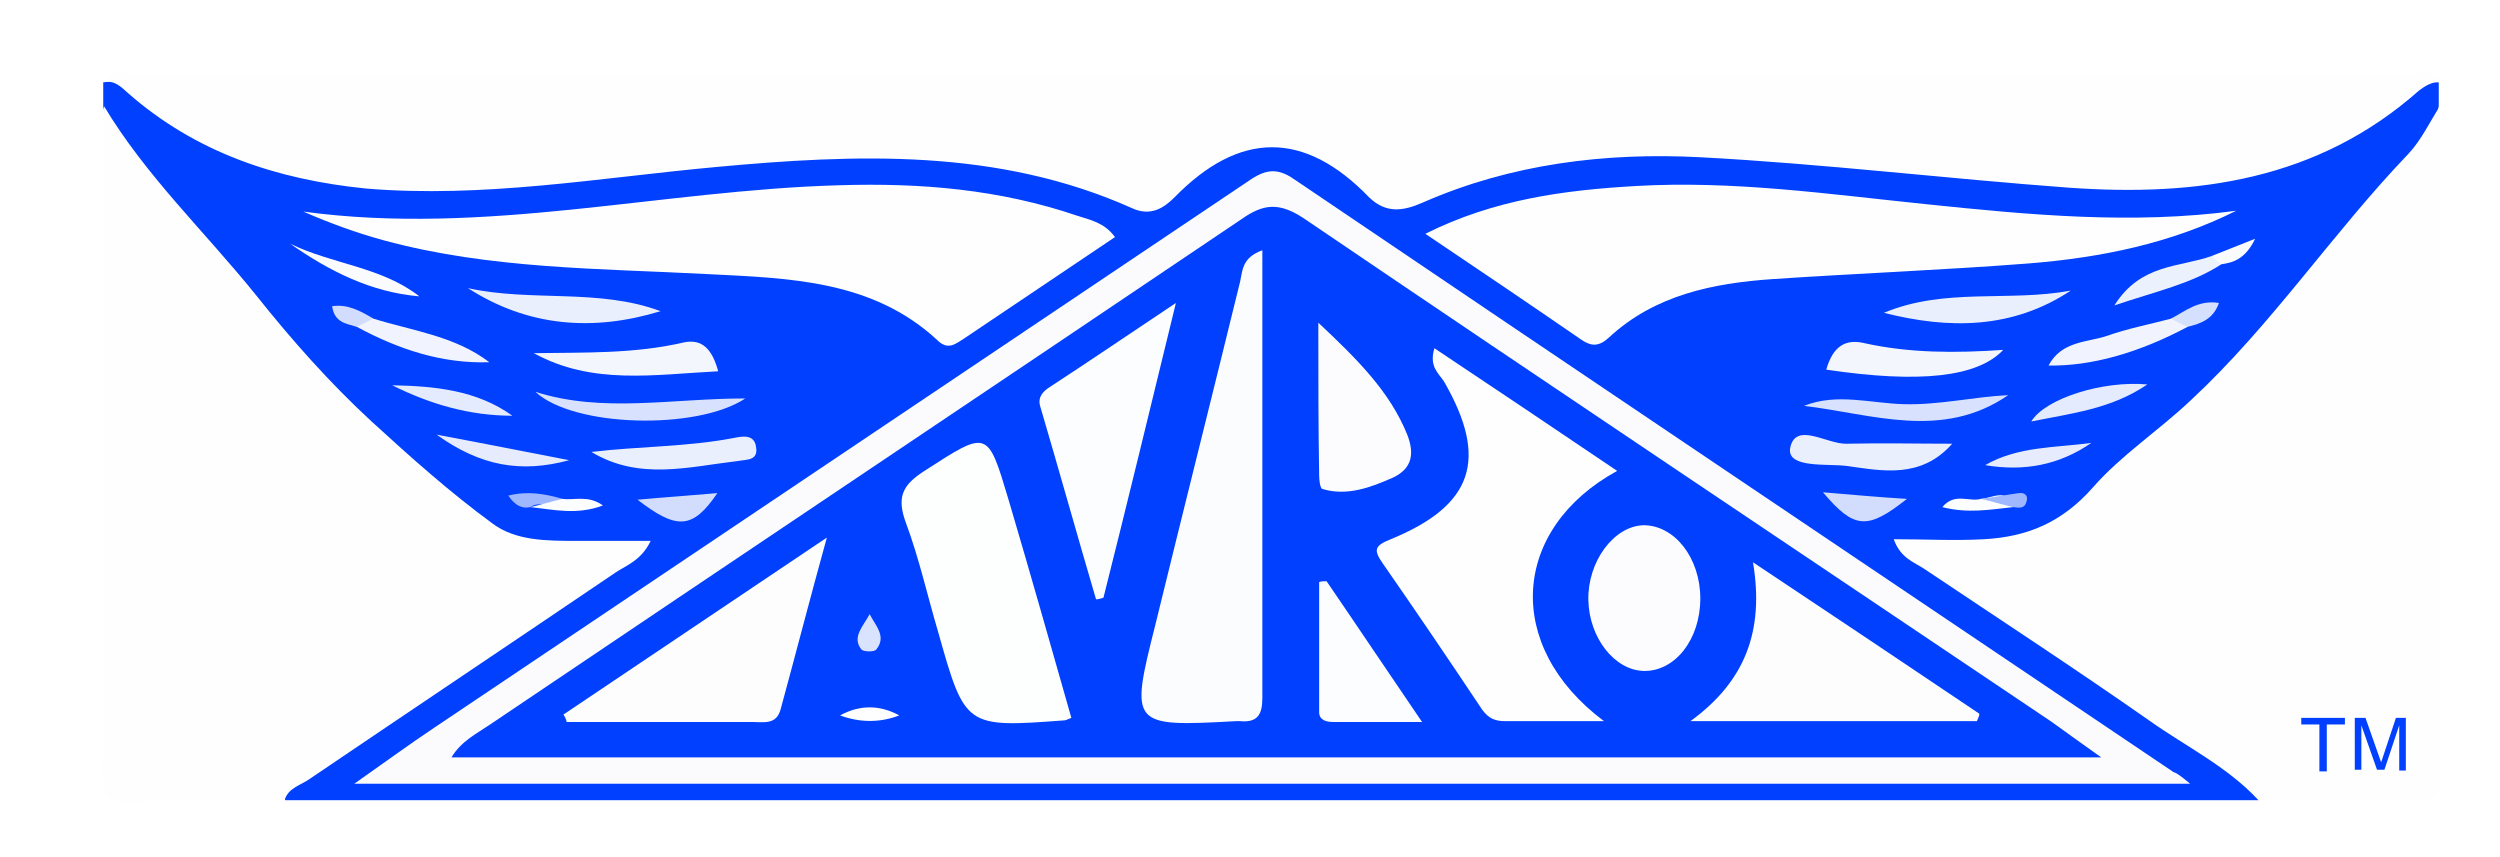
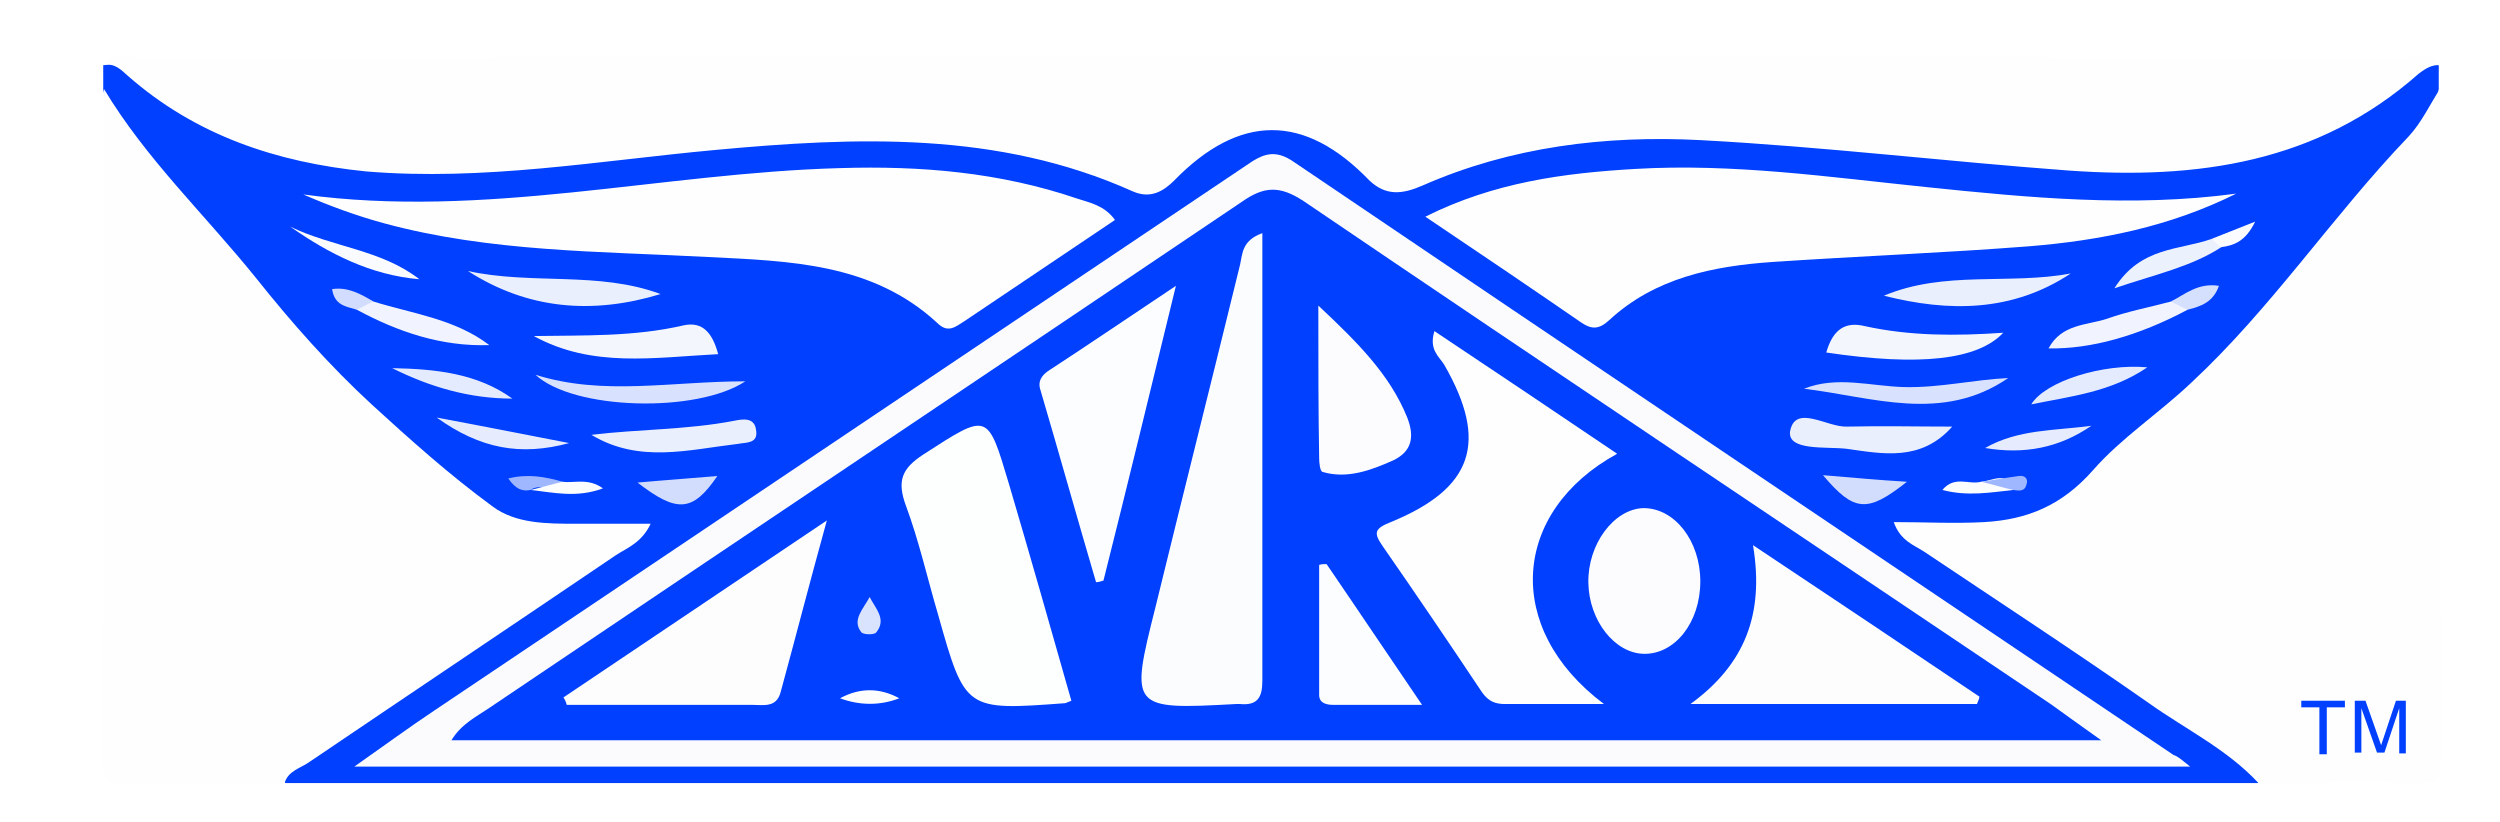
- <svg xmlns="http://www.w3.org/2000/svg" viewBox="-9.84 -4.00 303.68 104.00">
+ <svg xmlns="http://www.w3.org/2000/svg" viewBox="-9.84 -1.92 303.68 99.84">
  <style>.st0{fill:#0040fe}.st1{fill:#fefefe}.st3{fill:#f4f6fe}.st4{fill:#eaeffe}.st9{fill:#fafbfe}.st13{fill:#9fb7fe}.st14{fill:#fcfdfe}</style>
  <path d="M264.5 93.2H24.8c-.8-3.3 1.9-4.4 3.9-5.8 11.3-8.2 23.2-15.7 35-23.7-4-.3-7.9.2-11.6-1.1-1.8-.6-3.6-1.3-5.1-2.5-13-10.2-24.4-22.2-34.4-35.4-1-1.3-1.9-2.6-3.1-3.6-3.9-3.2-5.9-7.4-6.8-12.2V6c3.1-.7 5.5.9 7.8 2.4 11.3 7.6 23.9 8.9 37 8.3 12.7-.6 25.3-2.5 38.1-3.4 14-1 27.7.1 40.9 4.9 2.7 1 4.9-.1 7.1-1.5 11.3-7.6 10.5-7.6 21.8 0 2.8 1.9 5.4 2.3 8.5 1.1 16.1-6 32.8-5.5 49.5-3.6 10.6 1.2 21.2 2.7 31.9 2.9 11.8.2 23.5-1.6 33.7-8.9 2.1-1.5 4.5-3 7.4-2.2v2.9c-.9 4.8-3.5 8.5-6.7 12.3-5 6-10.1 11.8-15 17.9-4.6 5.7-9.8 10.9-15.7 15.2-1.4 1-2.9 2-4.1 3.3-3.7 4.3-8.6 5.9-14.1 6.1-1.7.1-3.5-.1-5.3.2 11.7 7.9 23.6 15.4 34.9 23.7 2.2 1.3 5 2.3 4.1 5.6z" class="st0" />
  <path d="M286.6 6c-1-.1-1.8.4-2.6 1-12.3 10.9-27 12.9-42.5 11.8-14.9-1.1-29.8-2.9-44.8-3.7-11.5-.6-23 .8-33.7 5.5-2.5 1.1-4.5 1.3-6.5-.6-7.9-8.2-15.8-8.1-23.7 0-1.3 1.3-2.9 2.3-5.1 1.3-16.3-7.3-33.5-6.6-50.7-5-14.1 1.3-28.1 3.8-42.4 2.6-10.9-1.1-20.7-4.4-28.9-11.6-.8-.7-1.6-1.6-2.9-1.3 1.1-2 2.9-.9 4.3-.9 91.7-.1 183.4-.1 275.2 0 1.4 0 3.2-1.1 4.3.9zM2.8 8.9c5.1 8.5 12.3 15.3 18.5 23 4.3 5.4 8.9 10.6 14 15.3 4.7 4.3 9.5 8.6 14.7 12.4 2.8 2.1 6.6 2.1 10.1 2.1h9.1c-1.1 2.3-2.8 2.9-4.2 3.8-12.4 8.4-24.8 16.7-37.2 25.1-1.1.8-2.7 1.1-3.1 2.7-6 0-12.1-.2-18.1.1-3.1.1-4.1-.3-4-3.8.3-27 .2-53.9.2-80.7zm261.7 84.3c-3.8-4.1-8.8-6.5-13.3-9.7-9-6.3-18.2-12.3-27.3-18.4-1.2-.8-2.9-1.3-3.7-3.6 3.8 0 7.4.2 11 0 5.2-.3 9.4-2 13.2-6.3 3.4-3.9 8-6.9 11.9-10.6 9.8-9.1 17.2-20.3 26.4-29.9 1.6-1.7 2.6-3.9 3.9-5.9 0 27-.1 54 .1 81 0 2.9-.6 3.6-3.4 3.4-6.3-.2-12.5 0-18.8 0z" class="st1" />
  <path fill="#fbfbfe" d="M256.2 91.2h-223c3.7-2.6 6.7-4.8 9.7-6.8 32.9-22.1 65.7-44.1 98.6-66.2 2-1.4 3.5-2.1 5.9-.4 35.6 24.1 71.2 48 106.8 72 .4.1.9.5 2 1.4z" />
  <path d="M125.6 24.8l-18.3 12.3c-1.1.7-2 1.5-3.3.2-7.9-7.3-18-7.5-27.8-8-13.2-.7-26.5-.6-39.4-4.1-3.3-.9-6.6-2.1-9.8-3.5 22 3 43.4-2.6 65.2-3.2 9.8-.3 19.4.5 28.8 3.7 1.5.5 3.3.8 4.6 2.6zm37.7-.4c8.4-4.2 16.9-5.3 25.5-5.8 11.9-.7 23.6 1 35.3 2.2 12.5 1.3 25.1 2.5 37.7.8-8 4-16.5 5.7-25.2 6.4-10.3.8-20.7 1.2-31.1 1.9-7.2.5-14.3 1.9-19.9 7.1-1.2 1.1-2.1 1.1-3.3.3-6.1-4.2-12.3-8.4-19-12.9z" class="st1" />
  <path d="M55 38.9c6.1-.1 12.2.1 18.2-1.3 2.3-.5 3.5.9 4.2 3.5-7.8.4-15.3 1.7-22.4-2.2z" class="st3" />
  <path d="M47 31c7.7 1.7 15.9 0 23.4 2.8-8.2 2.5-16.1 1.9-23.4-2.8zm172 3c7.4-3.1 15.2-1.3 22.7-2.7C234.6 36 226.9 36 219 34z" class="st4" />
  <path d="M212 40.9c.8-2.8 2.3-3.8 4.7-3.2 5.5 1.2 11 1.2 16.8.8-3.1 3.3-10.1 4.1-21.5 2.4z" class="st3" />
  <path d="M227.3 49.9c-3.8 4.3-8.5 3.3-12.8 2.7-2.4-.3-7.2.3-6.9-2.1.6-3.4 4.5-.5 6.9-.6 4.3-.1 8.5 0 12.8 0zM62 50.9c5.8-.7 11.6-.6 17.3-1.7 1-.2 2.5-.5 2.7 1.1.3 1.7-1.2 1.5-2.2 1.7-6 .7-12 2.4-17.8-1.1z" class="st4" />
  <path fill="#d8e2fe" d="M234.1 44c-8 5.5-16.5 2.3-24.8 1.3 4-1.6 8.1-.3 12.2-.2 4.3.1 8.4-.9 12.6-1.1z" />
  <path fill="#d8e1fe" d="M55.2 43.6c8.2 2.6 16.5.8 25.5.8-5.9 3.9-20.9 3.5-25.5-.8z" />
  <path fill="#f1f4fe" d="M255.9 35.7c-6 3.2-11.8 4.8-16.9 4.7 1.6-3 4.7-2.8 7.1-3.6 2.5-.9 5.2-1.4 7.8-2.1 1.1-.5 2-.8 2 1zm-220.4-1c4.8 1.5 9.9 2.1 14.1 5.3-5.8.2-11.1-1.6-16.1-4.3-.1-1.8.9-1.5 2-1z" />
  <path fill="#e4ebfe" d="M52.4 46.5c-5.2 0-10-1.4-14.6-3.7 5.2.1 10.3.6 14.6 3.7zM251 42.7c-4.4 3-9.2 3.5-14.1 4.5 1.7-2.8 8.7-5 14.1-4.5z" />
  <path d="M25.4 25.6c5.1 2.5 11.1 2.8 15.7 6.4-5.9-.5-11-3.1-15.7-6.4z" class="st9" />
  <path fill="#ecf1fe" d="M260 28.1c-3.7 2.4-8 3.3-13 5 3.2-5.1 7.9-4.6 11.8-6 .5.3 1.1.4 1.2 1z" />
  <path fill="#e6ecfe" d="M43.2 48.8c5.9 1.1 10.4 2 16.1 3.1-5.9 1.6-10.8.7-16.1-3.1zm201 1c-3.9 2.7-8.2 3.5-12.9 2.7 4-2.3 8.5-2.1 12.9-2.7z" />
  <path fill="#d2ddfe" d="M67.6 56.7c3.3-.3 6.3-.5 9.7-.8-3 4.4-4.9 4.5-9.7.8zm144-.9c3.6.3 6.8.6 10.2.8-4.8 3.8-6.4 3.7-10.2-.8z" />
  <path d="M54.6 57.6c-1 .2-1.8-.1-2.7-1.4 2.4-.6 4.5-.2 6.6.4-1 1.4-2.7.1-3.9 1z" class="st13" />
  <path d="M54.6 57.6c1.3-.3 2.6-.7 3.9-1 1.4.2 3.1-.5 4.9.8-3.2 1.2-6 .5-8.8.2zm180.1 0c-2.8.3-5.5.8-8.6 0 1.5-1.8 3.2-.6 4.7-1 1.4-.1 3.2-1.4 3.9 1z" class="st14" />
  <path fill="#d5dffe" d="M255.9 35.7c-.7-.3-1.3-.6-2-1 1.7-.9 3.3-2.3 5.8-1.9-.7 2-2.2 2.5-3.8 2.9z" />
  <path d="M234.7 57.6c-1.3-.3-2.6-.7-3.9-1 1.5-.2 3.1-.5 4.6-.7.7-.1 1.2.3.9 1.1-.2.8-.9.7-1.6.6z" class="st13" />
  <path fill="#d1dcfe" d="M35.5 34.7c-.7.3-1.3.7-2 1-1.3-.4-2.7-.5-3-2.5 1.9-.3 3.5.6 5 1.5z" />
  <path d="M260 28.1c-.4-.3-.8-.6-1.2-1 1.5-.6 3-1.2 5.3-2.1-1.2 2.5-2.7 2.9-4.1 3.1z" class="st9" />
  <path d="M245.4 88H45c1.2-2 3.1-2.9 4.7-4 30.4-20.5 60.9-40.9 91.3-61.4 2.7-1.9 4.6-2 7.5-.1 30.2 20.5 60.6 40.8 90.9 61.2 1.5 1.1 3.2 2.3 6 4.3z" class="st0" />
  <path d="M185 83.6h-12c-1.2 0-2-.3-2.8-1.4-4-6-8-11.9-12.1-17.8-1.1-1.6-1-2.1 1-2.9 10-4.1 11.9-9.7 6.5-19.1-.6-1-1.9-1.8-1.2-4.1 7.5 5 14.8 9.9 22.2 14.9-12.8 7-13.9 21.2-1.6 30.4z" class="st1" />
  <path fill="#fbfcfe" d="M143.5 26.4v54.4c0 2-.6 3-2.7 2.8h-.5c-12.8.7-12.9.6-9.8-11.7 3.4-13.9 6.9-27.8 10.3-41.7.3-1.3.2-2.9 2.7-3.8z" />
  <path fill="#fdfefe" d="M120.3 83.2c-.5.2-.7.3-.8.3-12.1.9-12.1.9-15.4-10.8-1.3-4.4-2.3-8.9-3.9-13.2-1.1-3-.5-4.5 2.1-6.2 7.9-5.1 7.8-5.2 10.4 3.5 2.6 8.8 5.1 17.6 7.6 26.4z" />
  <path fill="#fdfdfe" d="M230.3 83.6h-34.8c6.6-4.8 9-10.9 7.6-19.3 9.6 6.4 18.6 12.4 27.5 18.4 0 .3-.2.6-.3.9zm-171.7-.8c10.4-7 20.7-13.9 32-21.5-2.1 7.6-3.8 14.2-5.6 20.8-.5 2-2.1 1.6-3.5 1.6H59c-.1-.4-.2-.6-.4-.9z" />
  <path d="M133 32.8c-3.1 12.7-5.9 24.3-8.8 35.8-.3.1-.6.2-.9.2-2.3-7.8-4.5-15.7-6.8-23.5-.3-1.1.4-1.8 1.2-2.3 4.9-3.2 9.6-6.4 15.3-10.2z" class="st14" />
  <path fill="#fcfcfe" d="M196.7 68.7c0 5-3.1 8.9-6.9 8.8-3.5-.1-6.6-4-6.7-8.6-.1-4.7 3.1-9 6.7-9.1 3.8 0 6.9 4 6.9 8.9zm-46.4-33.5c4.8 4.5 8.7 8.4 10.8 13.6.9 2.3.6 4.1-1.7 5.2-2.7 1.2-5.6 2.3-8.6 1.4-.3-.1-.4-1.1-.4-1.7-.1-5.8-.1-11.6-.1-18.5z" />
  <path d="M151.3 66.6c3.7 5.4 7.3 10.8 11.6 17.1h-10.8c-.8 0-1.7-.2-1.7-1.2V66.7c.3-.1.6-.1.9-.1z" class="st14" />
  <path d="M92.2 82.9c2.4-1.3 4.8-1.3 7.2 0-2.3.9-4.8.9-7.2 0z" class="st1" />
  <path fill="#dae3fe" d="M95.8 70.6c.7 1.4 2.1 2.7.8 4.3-.2.3-1.5.3-1.8 0-1.2-1.5.2-2.8 1-4.3z" />
  <path d="M275 83.2v.8h-2.2v5.7h-.9V84h-2.2v-.8h5.3zm1.2 0h1.3l1.9 5.4 1.8-5.4h1.2v6.4h-.8v-5.5l-1.8 5.4h-.9l-1.9-5.4v5.4h-.8v-6.3z" class="st0" />
</svg>
